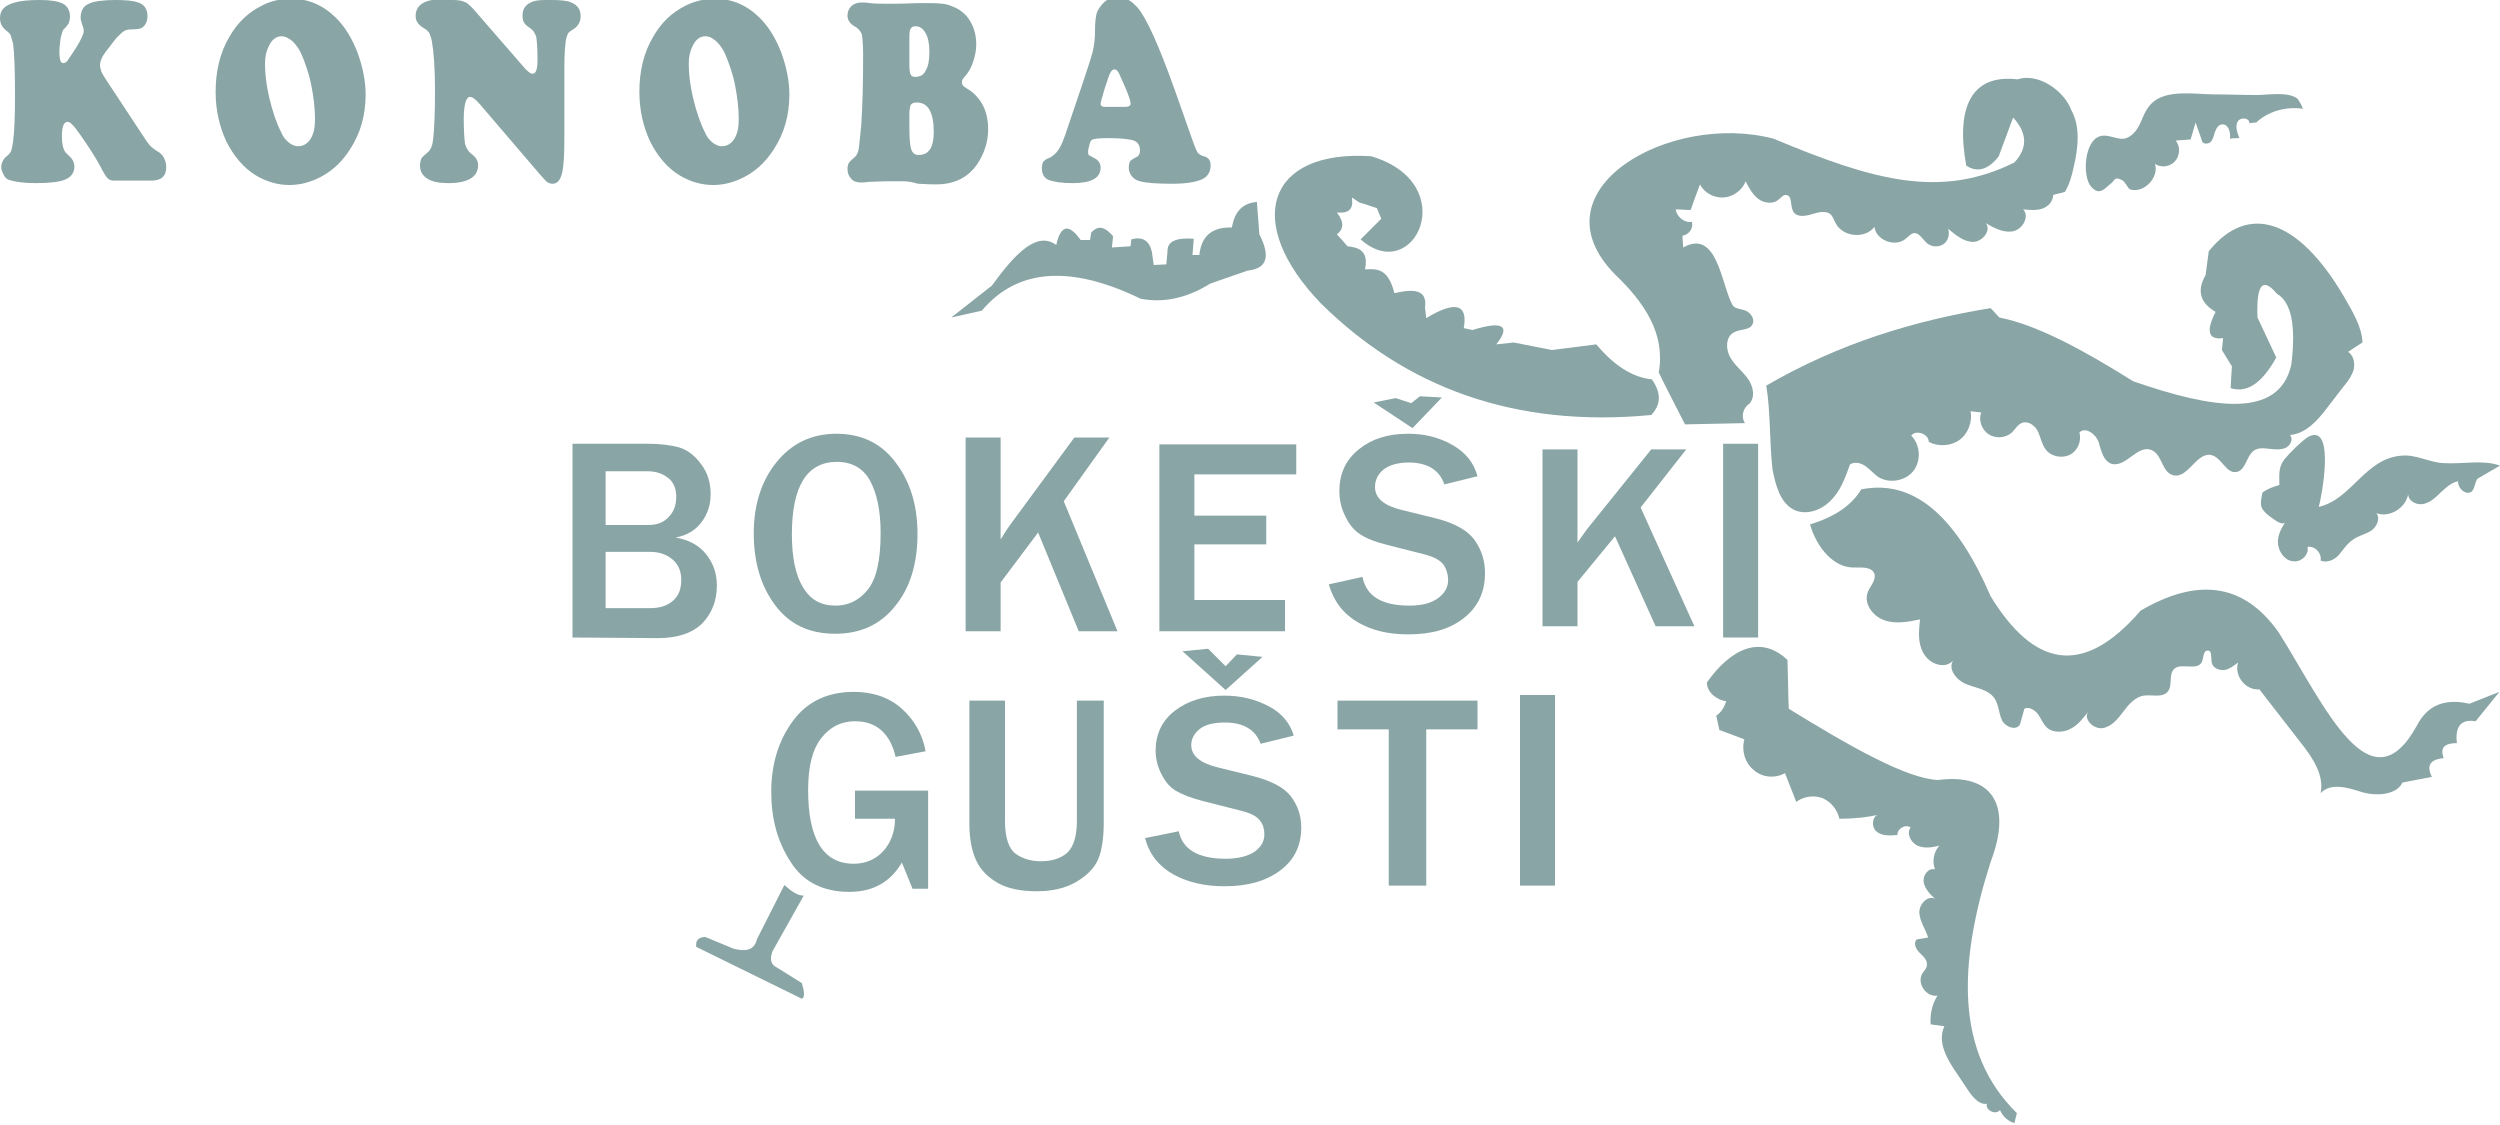
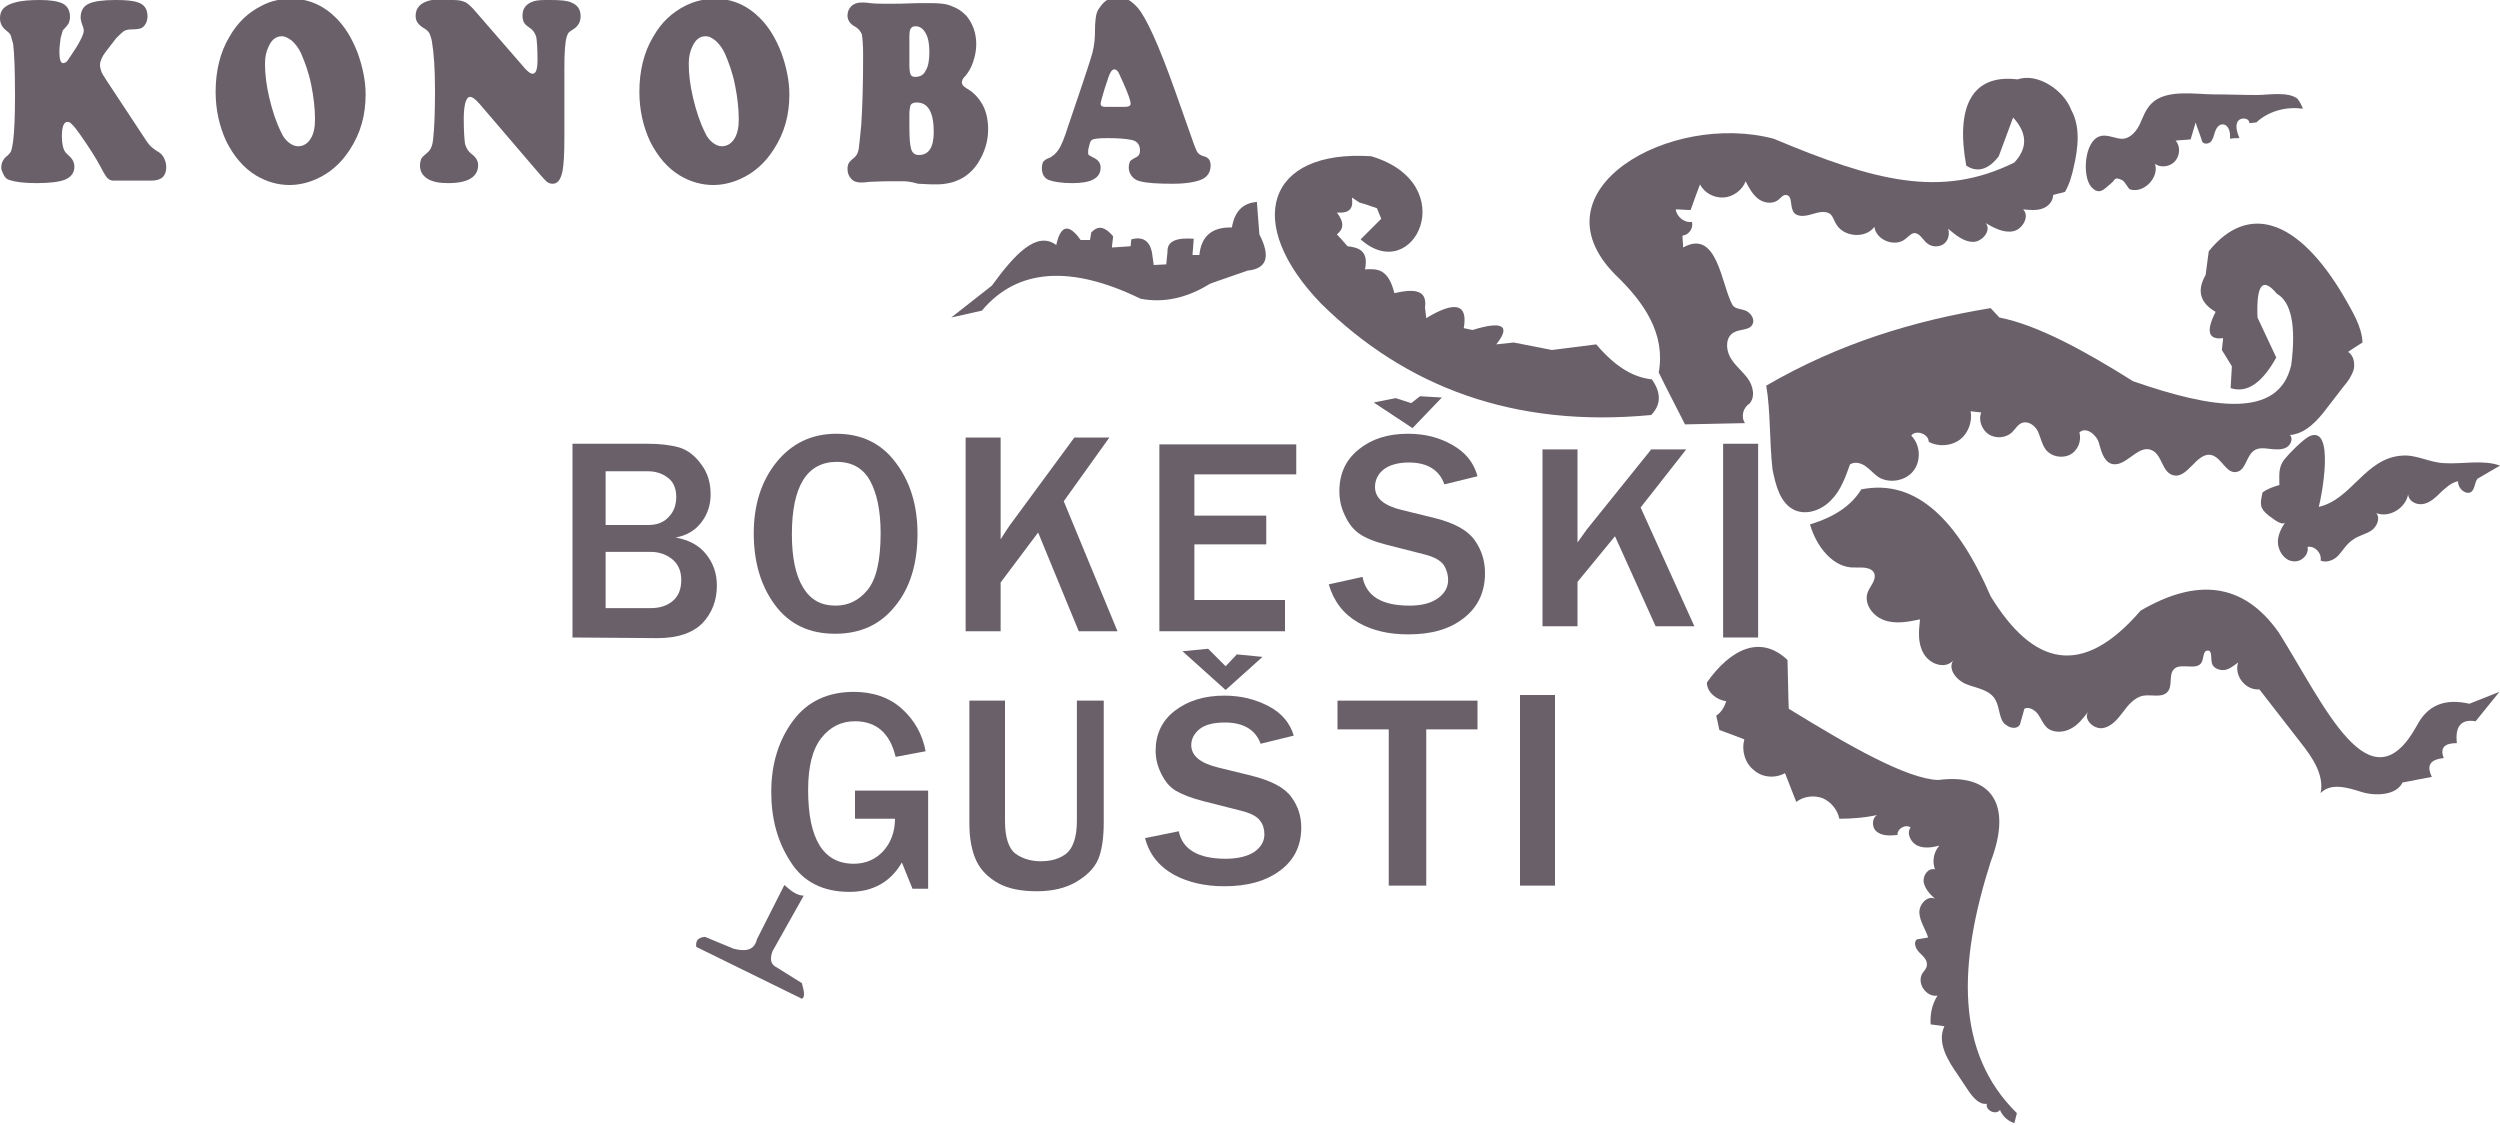
<svg xmlns="http://www.w3.org/2000/svg" version="1.1" id="Layer_2_1_" x="0px" y="0px" viewBox="0 0 400 180" style="enable-background:new 0 0 400 180;" xml:space="preserve">
  <style type="text/css">
	.st0{display:none;fill:#005084;}
- 	.st1{fill:#89A5A5;}
+ 	.st1{fill:#69606A;}
	.st2{display:none;}
- 	.st3{display:inline;fill:#89A5A5;}
+ 	.st3{display:inline;fill:#69606A;}
</style>
  <rect class="st0" width="400" height="180" />
  <g>
    <g>
      <g id="GUŠTI_6_">
        <path class="st1" d="M148.5,126.3v15.9H146l-1.7-4.2c-1.8,3.1-4.6,4.7-8.4,4.7c-4.2,0-7.4-1.6-9.4-4.8c-2.1-3.2-3.1-6.9-3.1-11.2     c0-4.5,1.2-8.3,3.5-11.4s5.6-4.6,9.7-4.6c3.1,0,5.7,0.9,7.7,2.7c2,1.8,3.3,4.1,3.8,6.8l-4.8,0.9c-0.9-3.8-3.1-5.7-6.5-5.7     c-2.2,0-4,0.9-5.4,2.7c-1.4,1.8-2.1,4.5-2.1,8.3c0,7.8,2.4,11.8,7.3,11.8c1.9,0,3.5-0.7,4.7-2s1.9-3.1,1.9-5.2h-6.4v-4.5h11.7     V126.3z" />
        <path class="st1" d="M176.6,112.2v19.3c0,2.6-0.3,4.6-0.9,6c-0.6,1.4-1.8,2.6-3.5,3.6s-3.8,1.5-6.3,1.5s-4.6-0.4-6.2-1.3     c-1.6-0.9-2.8-2.1-3.5-3.6s-1.1-3.5-1.1-5.9v-19.7h5.7v19.3c0,2.6,0.6,4.4,1.7,5.2c1.1,0.8,2.5,1.2,4,1.2c1.7,0,3.1-0.4,4.2-1.3     c1-0.9,1.6-2.6,1.6-5.1v-19.3h4.3V112.2z" />
        <path class="st1" d="M183.2,134.1l5.4-1.1c0.6,2.9,3.1,4.4,7.5,4.4c2,0,3.5-0.4,4.6-1.1c1.1-0.8,1.6-1.7,1.6-2.8     c0-0.8-0.2-1.6-0.7-2.2c-0.5-0.7-1.5-1.2-3.1-1.6l-5.9-1.5c-2-0.5-3.5-1.1-4.5-1.7s-1.7-1.5-2.3-2.7s-0.9-2.4-0.9-3.7     c0-2.6,1-4.8,3.1-6.4s4.7-2.4,7.9-2.4c2.7,0,5,0.6,7.1,1.7s3.4,2.7,4,4.7l-5.3,1.3c-0.8-2.2-2.7-3.4-5.7-3.4c-1.7,0-3.1,0.3-4,1     s-1.4,1.6-1.4,2.6c0,1.7,1.4,2.9,4.3,3.6l5.3,1.3c3.2,0.8,5.3,1.9,6.4,3.4c1.1,1.5,1.6,3.1,1.6,4.9c0,2.9-1.1,5.2-3.4,6.9     c-2.3,1.7-5.2,2.5-8.9,2.5c-3.1,0-5.7-0.6-8-1.8C185.4,138.6,183.9,136.7,183.2,134.1z M196.1,110.4l-6.9-6.2l4.1-0.4l2.8,2.8     l1.8-1.9l4.1,0.4L196.1,110.4z" />
        <path class="st1" d="M228.2,141.7h-6v-25H214v-4.6h22.4v4.6h-8.2V141.7z" />
        <path class="st1" d="M248.8,141.7h-5.6v-30.5h5.6V141.7z" />
      </g>
      <g id="BOKEŠKI_6_">
        <path class="st1" d="M91.6,102V71h12c2,0,3.7,0.2,5.1,0.6c1.3,0.4,2.5,1.3,3.5,2.7c1,1.3,1.5,2.9,1.5,4.8c0,1.7-0.5,3.2-1.5,4.5     s-2.4,2.1-4.1,2.4c2.2,0.4,3.8,1.3,4.9,2.7c1.1,1.4,1.7,3,1.7,5c0,2.4-0.8,4.4-2.3,6c-1.6,1.6-4,2.4-7.2,2.4L91.6,102L91.6,102z      M96.9,84h6.8c1.4,0,2.5-0.4,3.3-1.3c0.8-0.8,1.2-1.9,1.2-3.2c0-1.4-0.5-2.5-1.4-3.1c-0.9-0.7-2-1-3.2-1h-6.7     C96.9,75.4,96.9,84,96.9,84z M96.9,97.3h7.2c1.5,0,2.7-0.4,3.6-1.2c0.9-0.8,1.3-1.9,1.3-3.3c0-1.3-0.4-2.4-1.3-3.2     c-0.9-0.8-2.1-1.3-3.6-1.3h-7.2V97.3z" />
        <path class="st1" d="M133.6,101.4c-4.1,0-7.3-1.5-9.6-4.6c-2.3-3.1-3.4-6.9-3.4-11.5c0-4.5,1.2-8.3,3.6-11.3s5.6-4.6,9.6-4.6     s7.2,1.5,9.5,4.6c2.3,3,3.5,6.8,3.5,11.4c0,4.8-1.2,8.7-3.6,11.6C140.8,100,137.6,101.4,133.6,101.4z M133.7,96.9     c2,0,3.7-0.8,5.1-2.5c1.4-1.7,2.1-4.7,2.1-9.1c0-3.6-0.6-6.4-1.7-8.4c-1.1-2-2.9-3-5.3-3c-4.8,0-7.2,3.9-7.2,11.6     c0,3.7,0.6,6.6,1.8,8.5C129.7,96,131.4,96.9,133.7,96.9z" />
        <path class="st1" d="M178.8,101h-6.2l-6.5-15.8l-6,8v7.8h-5.6V70h5.6v16.3c0.7-1.1,1.2-1.9,1.5-2.3l10.3-14h5.6l-7.3,10.2     L178.8,101z" />
        <path class="st1" d="M205.6,101h-20.1V71.1h21.9v4.8h-16.3v6.6h11.5v4.6h-11.5V96h14.5L205.6,101L205.6,101z" />
        <path class="st1" d="M212.6,93.5l5.4-1.2c0.6,3.1,3.1,4.6,7.5,4.6c2,0,3.5-0.4,4.6-1.2c1.1-0.8,1.6-1.8,1.6-2.9     c0-0.8-0.2-1.6-0.7-2.4c-0.5-0.7-1.5-1.3-3.1-1.7l-5.9-1.5c-2-0.5-3.5-1.1-4.5-1.8c-1-0.7-1.7-1.6-2.3-2.9     c-0.6-1.2-0.9-2.5-0.9-3.9c0-2.8,1-5,3.1-6.7s4.7-2.5,7.9-2.5c2.7,0,5,0.6,7.1,1.8c2.1,1.2,3.4,2.8,4,5l-5.3,1.3     c-0.8-2.3-2.7-3.5-5.7-3.5c-1.7,0-3.1,0.4-4,1.1s-1.4,1.7-1.4,2.8c0,1.8,1.4,3,4.3,3.7l5.3,1.3c3.2,0.8,5.3,2,6.4,3.6     c1.1,1.6,1.6,3.3,1.6,5.2c0,3-1.1,5.4-3.4,7.2s-5.2,2.6-8.9,2.6c-3.1,0-5.7-0.6-8-1.9C214.9,98.2,213.4,96.2,212.6,93.5z" />
        <polyline class="st1" points="226,68.5 219.8,64.4 223.3,63.7 225.8,64.5 227.2,63.4 230.7,63.6 226,68.5    " />
        <path class="st1" d="M271.1,100.2h-6.2l-6.5-14.4l-6,7.3v7.1h-5.6V71.9h5.6v14.9c0.7-1,1.2-1.7,1.5-2.1l10.3-12.8h5.6l-7.3,9.3     L271.1,100.2z" />
        <path class="st1" d="M281.3,102h-5.6V71h5.6V102z" />
      </g>
      <g id="KONOBA_13_" class="st2">
        <path class="st3" d="M132.7,32.8h-5.3l-12.5-14.9c-0.5-0.6-0.8-0.9-0.9-1.1h-0.1v16.1h-3.8V0.2h3.8v15.3h0.1     c0.2-0.3,0.5-0.7,0.9-1.1L127,0.2h4.7l-13.9,15.6L132.7,32.8z" />
        <path class="st3" d="M150.1,33.4c-4.6,0-8.3-1.5-11.1-4.6s-4.2-7-4.2-11.9c0-5.2,1.4-9.4,4.2-12.6c2.8-3.1,6.7-4.7,11.5-4.7     c4.5,0,8.1,1.5,10.8,4.5s4.1,7,4.1,11.9c0,5.3-1.4,9.5-4.2,12.6C158.5,31.8,154.8,33.4,150.1,33.4z M150.3,3.1     c-3.4,0-6.2,1.2-8.3,3.7s-3.2,5.7-3.2,9.7s1,7.2,3.1,9.7c2.1,2.4,4.8,3.7,8.1,3.7c3.6,0,6.4-1.2,8.4-3.5c2.1-2.3,3.1-5.6,3.1-9.8     c0-4.3-1-7.6-3-10C156.6,4.3,153.8,3.1,150.3,3.1z" />
        <path class="st3" d="M198.1,32.8h-4.7l-16.7-26c-0.4-0.7-0.8-1.3-1-2h-0.1c0.1,0.7,0.2,2.2,0.2,4.5v23.6H172V0.2h4.9l16.3,25.6     c0.7,1.1,1.1,1.8,1.3,2.2h0.1c-0.2-0.9-0.2-2.5-0.2-4.8v-23h3.8v32.6H198.1z" />
        <path class="st3" d="M219.7,33.4c-4.6,0-8.3-1.5-11.1-4.6c-2.8-3-4.2-7-4.2-11.9c0-5.2,1.4-9.4,4.2-12.6     c2.8-3.1,6.7-4.7,11.5-4.7c4.5,0,8.1,1.5,10.8,4.5s4.1,7,4.1,11.9c0,5.3-1.4,9.5-4.2,12.6C228.2,31.8,224.4,33.4,219.7,33.4z      M220,3.1c-3.4,0-6.2,1.2-8.3,3.7s-3.2,5.7-3.2,9.7s1,7.2,3.1,9.7c2.1,2.4,4.8,3.7,8.1,3.7c3.6,0,6.4-1.2,8.4-3.5     c2.1-2.3,3.1-5.6,3.1-9.8c0-4.3-1-7.6-3-10C226.2,4.3,223.5,3.1,220,3.1z" />
-         <path class="st3" d="M241.6,32.8V0.2h9.2c2.8,0,5,0.7,6.7,2.1c1.6,1.4,2.5,3.2,2.5,5.4c0,1.8-0.5,3.5-1.5,4.8     c-1,1.4-2.4,2.3-4.1,2.9v0.1c2.2,0.3,3.9,1.1,5.3,2.5c1.3,1.4,2,3.2,2,5.5c0,2.8-1,5-3,6.8c-2,1.7-4.5,2.6-7.5,2.6L241.6,32.8     L241.6,32.8z M245.4,3.7v10.5h3.9c2.1,0,3.7-0.5,4.9-1.5s1.8-2.4,1.8-4.3c0-3.2-2.1-4.8-6.2-4.8h-4.4V3.7z M245.4,17.6v11.7h5.2     c2.2,0,4-0.5,5.2-1.6c1.2-1.1,1.8-2.5,1.8-4.4c0-3.8-2.6-5.8-7.8-5.8h-4.4V17.6z" />
+         <path class="st3" d="M241.6,32.8V0.2h9.2c2.8,0,5,0.7,6.7,2.1c1.6,1.4,2.5,3.2,2.5,5.4c0,1.8-0.5,3.5-1.5,4.8     c-1,1.4-2.4,2.3-4.1,2.9v0.1c2.2,0.3,3.9,1.1,5.3,2.5c1.3,1.4,2,3.2,2,5.5c0,2.8-1,5-3,6.8c-2,1.7-4.5,2.6-7.5,2.6L241.6,32.8     L241.6,32.8z M245.4,3.7v10.5h3.9c2.1,0,3.7-0.5,4.9-1.5s1.8-2.4,1.8-4.3c0-3.2-2.1-4.8-6.2-4.8h-4.4V3.7z M245.4,17.6v11.7h5.2     c2.2,0,4-0.5,5.2-1.6c1.2-1.1,1.8-2.5,1.8-4.4c0-3.8-2.6-5.8-7.8-5.8h-4.4L245.4,17.6L245.4,17.6z" />
        <path class="st3" d="M293.3,32.8h-4.2l-3.4-9.1h-13.8l-3.2,9.1h-4.2L277,0.2h3.9L293.3,32.8z M284.4,20.3l-5.1-13.9     c-0.2-0.5-0.3-1.2-0.5-2.2h-0.1c-0.1,0.9-0.3,1.7-0.5,2.2l-5,13.9H284.4z" />
      </g>
      <g id="HOBOTNICA_6_">
        <path class="st1" d="M152.2,50.8l4.9-1.1c5.7-6.8,14.3-7.3,25.4-1.9c3.7,0.7,7.4-0.1,11.1-2.4c1.6-0.6,3.5-1.2,6-2.1     c3-0.3,3.8-2.1,1.9-5.8l-0.4-5.2c-2,0.2-3.5,1.2-4,4.1c-3.2-0.1-4.9,1.4-5.2,4.4h-1.1l0.2-2.6c-2.6-0.2-4.3,0.3-4.2,2.1l-0.2,2     l-2,0.1l-0.3-2.1c-0.4-1.8-1.5-2.5-3.3-2l-0.1,1.1l-3,0.2l0.2-1.8c-1.2-1.4-2.3-1.9-3.5-0.6l-0.2,1.2h-1.5     c-1.9-2.7-3.2-2.4-3.9,0.8c-3.1-2.3-6.6,1.4-10.3,6.5L152.2,50.8z" />
        <path class="st1" d="M264.2,66.4c-22,2.1-39.3-4.5-52.8-17.8c-12.5-12.9-8.8-24.7,8-23.6c14.7,4.4,6.8,20.9-1.7,13.3L221,35     l-0.7-1.7c-0.4-0.1-2-0.7-2.8-0.9l-1.2-0.8c0.2,1.4,0,2.6-2.4,2.4c1.3,1.7,1,2.7,0,3.5c0.5,0.5,1,1.1,1.7,1.9     c1.9,0.2,3.4,0.8,2.8,3.7c1.9-0.1,3.7-0.2,4.7,3.8c3.1-0.7,5.3-0.6,4.9,2.3l0.2,1.7c4.6-2.8,6.7-2.3,6,1.6l1.4,0.3     c4.8-1.5,6.2-0.7,3.8,2.3l2.8-0.3l6.1,1.2l7.1-0.9c3.3,3.9,6.2,5.3,8.9,5.6C265.7,62.7,265.9,64.6,264.2,66.4z" />
        <g>
          <path class="st1" d="M279.2,67.7c-0.7-1-0.3-2.5,0.7-3.1c1-1.1,0.6-2.9-0.3-4.1s-2.1-2.1-2.8-3.4c-0.7-1.3-0.7-3.2,0.6-3.9      c1-0.6,2.5-0.3,3-1.3c0.4-0.8-0.2-1.7-0.9-2.1c-0.7-0.4-1.9-0.3-2.3-1c-1.8-3.2-2.4-12.3-7.9-9.2c0-0.6-0.1-1.2-0.1-1.9      c1-0.1,1.8-1.2,1.5-2.2c-1.2,0.2-2.4-0.8-2.6-2c0.8,0,1.6,0.1,2.4,0.1c0.5-1.4,1-2.8,1.5-4.1c0.7,1.4,2.3,2.2,3.8,2.1      s3-1.2,3.5-2.6c0.5,1,1.1,2.1,2,2.8s2.3,0.9,3.2,0.2c0.4-0.3,0.8-0.9,1.3-0.8c1,0.1,0.6,1.7,1.1,2.6c0.5,1,1.9,0.8,2.9,0.5      s2.3-0.7,3.1,0c0.4,0.4,0.5,0.9,0.8,1.4c1.1,2.2,4.7,2.6,6.2,0.6c0.3,2.2,3.4,3.3,5,1.9c0.4-0.3,0.8-0.8,1.3-0.9      c0.9-0.1,1.4,1,2.1,1.6s1.8,0.7,2.6,0.2s1.1-1.6,0.8-2.5c1.2,1,2.5,2.1,4,2.1s3-1.9,2-3c1.4,0.8,2.9,1.6,4.4,1.3      s2.7-2.4,1.6-3.5c1,0.1,2.1,0.2,3-0.1c1-0.3,1.8-1.2,1.8-2.2c0.6-0.2,1.3-0.3,1.9-0.5c0.7-1.2,1.1-2.6,1.4-4      c0.7-3,1.1-6.4-0.4-9.1c-1.2-3.2-5.4-6-8.6-4.9c-7.4-0.9-9.9,4.5-8.2,13.8c1.8,1.2,3.6,0.6,5.2-1.5l2.3-6.2      c2,2.2,2.6,4.6,0.2,7.2c-11.7,5.8-22.3,3-38.5-3.8c-16.6-4.4-38.7,8.2-25.4,21.7c4.7,4.5,8.1,9.5,7,15.7      c1.2,2.5,2.7,5.3,4.2,8.3L279.2,67.7z" />
        </g>
        <g>
          <path class="st1" d="M282.6,61.7c11.7-6.8,23.7-10.4,35.9-12.4l1.4,1.5c6.1,1.2,13.6,5.3,21.4,10.2c12.7,4.4,23.3,6.1,25.3-2.6      c0.8-6.3,0-10.1-2.3-11.4c-2.4-2.9-3.3-1.2-3.1,3.8l3,6.4c-2.1,3.8-4.5,5.8-7.3,4.9l0.2-3.5l-1.6-2.6l0.2-1.9      c-2.2,0.3-2.9-0.9-1.2-4.2c-2.4-1.4-3.1-3.3-1.6-5.9l0.5-3.8c6.3-7.8,14.3-5.2,21.6,7.2c1.3,2.3,2.9,4.8,3,7.4      c-0.8,0.5-1.6,1-2.3,1.5c0.9,0.6,1.1,1.8,0.9,2.8c-0.3,1-0.9,1.9-1.6,2.7c-0.9,1.2-1.8,2.3-2.7,3.5c-1.5,2-3.4,4.1-5.9,4.3      c0.6,0.7,0,1.8-0.8,2.1c-0.8,0.3-1.7,0.2-2.6,0.1s-1.8-0.2-2.5,0.4c-1.1,0.9-1.2,3-2.6,3.3c-1.7,0.4-2.4-2.3-4.1-2.7      c-2.4-0.5-3.8,4-6.2,3.2c-1.7-0.5-1.7-3.4-3.4-4c-2.2-0.9-4.1,2.9-6.4,2.2c-1.3-0.5-1.6-2.1-2-3.4s-2.1-2.6-3.1-1.6      c0.4,1.4-0.3,3-1.6,3.6c-1.3,0.6-3,0.2-3.8-0.9c-0.6-0.8-0.8-1.9-1.2-2.8s-1.4-1.7-2.4-1.5c-0.8,0.2-1.2,1-1.8,1.6      c-1,0.9-2.6,1-3.7,0.3s-1.7-2.3-1.2-3.5c-0.6-0.1-1.1-0.1-1.7-0.2c0.3,1.7-0.4,3.6-1.8,4.6s-3.4,1.1-4.9,0.3c0-1.3-2.1-2-2.8-1      c1.5,1.5,1.6,4.1,0.3,5.7s-3.9,2-5.6,0.9c-0.7-0.5-1.3-1.2-2-1.7s-1.7-0.8-2.5-0.3c-0.7,2-1.5,4.2-3,5.7      c-1.5,1.6-3.9,2.5-5.9,1.6c-2.3-1.1-3-4-3.5-6.5C283.1,70.7,283.3,65.8,282.6,61.7z" />
        </g>
        <path class="st1" d="M336,21.8c1.2-0.4,2.5,0.5,3.8,0.4c1.2-0.2,2.1-1.3,2.6-2.4s0.9-2.3,1.8-3.2c2.3-2.4,7.1-1.5,10-1.5     c2.3,0,4.6,0.1,6.9,0.1c1.8,0,5-0.6,6.5,0.6c0.2,0.2,1,1.6,0.8,1.6c-2.6-0.4-5.5,0.4-7.4,2.2c-0.4,0-0.7,0.1-1.1,0.1     c0-0.9-1.5-1-1.9-0.2s0,1.8,0.3,2.6c-0.5,0-1,0-1.5,0.1c0.1-1-0.2-2.3-1.2-2.3c-0.6,0-1,0.6-1.2,1.2s-0.3,1.2-0.7,1.6     s-1.3,0.4-1.4-0.2c-0.3-1-0.7-1.9-1-2.9c-0.3,0.9-0.5,1.8-0.8,2.7c-0.8,0.1-1.6,0.1-2.4,0.2c0.8,0.9,0.7,2.4-0.1,3.3     c-0.8,0.9-2.3,1.1-3.2,0.4c0.7,2.2-1.8,4.8-4,4.1c-0.3-0.1-0.8-1.3-1.3-1.5c-1.3-0.6-1,0-1.8,0.6c-1.1,0.9-1.8,1.9-3.1,0.5     C333.1,28.2,333.5,22.5,336,21.8z" />
        <g>
          <path class="st1" d="M371,81.1c5.3-1.2,7.4-7.8,13.3-8.2c2.3-0.2,4.4,1.1,6.7,1.2c2.9,0.2,6.3-0.6,9,0.4c0,0-3.3,1.9-3.6,2.1      c-0.5,0.6-0.4,1.9-1.2,2.2c-1,0.3-2-0.9-1.9-1.8c-1.1,0.2-1.9,1-2.7,1.7c-0.8,0.8-1.6,1.6-2.7,1.9s-2.5-0.3-2.6-1.5      c-0.4,2.2-3,3.8-5.1,3c0.7,0.8,0.1,2.2-0.8,2.8c-0.9,0.6-2.1,0.8-3,1.5c-0.9,0.6-1.5,1.6-2.2,2.4s-1.9,1.3-2.9,0.9      c0.2-1.2-0.9-2.4-2.1-2.2c0.3,1.2-1,2.5-2.3,2.3c-1.3-0.1-2.2-1.4-2.4-2.6c-0.2-1.3,0.4-2.5,1.1-3.6c-0.6,0.6-2.1-0.8-2.6-1.1      c-1.5-1.2-1.4-1.8-1-3.7c0.8-0.6,1.7-0.9,2.7-1.2c0-1.6-0.2-2.8,0.8-4.1c0.8-1,3-3.2,4-3.7C373.7,67.9,371.4,79.8,371,81.1z" />
        </g>
        <g>
          <path class="st1" d="M289.6,83.9c4-1.2,6.7-3.1,8.2-5.6c9-1.8,15.6,5.3,20.7,17.1c6.8,11.1,14.6,13.2,24,2.3      c8.9-5.2,16.4-4.6,22.1,3.5c7.3,11.6,14.6,28.5,22.1,14.9c1.7-3.3,4.5-4.4,8.4-3.5l4.8-1.9l-3.8,4.7c-2.4-0.4-3.3,0.9-3,3.5      c-1.8,0-2.8,0.6-2.1,2.4c-2.2,0.2-2.8,1.2-1.9,3l-4.7,0.9c-1,2.1-4.4,2.2-6.6,1.5s-4.9-1.5-6.5,0.2c0.6-2.9-1.3-5.7-3.2-8.1      c-2.2-2.8-4.4-5.7-6.6-8.5c-2.2,0.2-4.1-2.2-3.4-4.3c-0.7,0.5-1.4,1.1-2.2,1.2c-0.8,0.1-1.8-0.3-2-1.1c-0.2-0.8,0.1-2.1-0.7-2      c-0.7,0-0.6,1.1-0.9,1.8c-0.7,1.5-3.3,0.1-4.4,1.1c-1,0.9-0.2,2.7-1.1,3.7s-2.5,0.4-3.8,0.6c-1.4,0.2-2.5,1.5-3.3,2.6      c-0.9,1.2-1.9,2.4-3.3,2.6s-3.1-1.4-2.3-2.6c-0.8,1-1.6,2.1-2.8,2.7c-1.1,0.6-2.7,0.7-3.7-0.1c-0.7-0.6-1-1.5-1.5-2.2      s-1.5-1.3-2.2-0.9c-0.2,0.8-0.5,1.7-0.7,2.5c-0.6,1.1-2.4,0.4-2.9-0.7s-0.5-2.5-1.2-3.5c-1-1.4-2.9-1.6-4.4-2.2      c-1.6-0.6-3.1-2.4-2.2-3.8c-1.3,1.4-3.7,0.6-4.7-1.1s-0.8-3.6-0.6-5.5c-1.9,0.4-4,0.8-5.8,0.1c-1.9-0.7-3.3-2.8-2.5-4.6      c0.4-0.9,1.3-1.8,1-2.8c-0.4-1.1-1.9-1-3-1C293.3,91,290.6,87.4,289.6,83.9z" />
        </g>
        <path class="st1" d="M322.3,179.7c-1-0.3-1.9-1.1-2.3-2.1c-0.7,0.9-2.4,0-2.1-1c-1.2,0.2-2.2-1-2.9-2c-0.6-0.9-1.2-1.8-1.8-2.7     c-1.6-2.3-3.3-5.1-2.1-7.7c-0.7-0.1-1.5-0.2-2.2-0.3c-0.1-1.6,0.2-3.2,1.1-4.6c-1.8,0.3-3.4-2-2.4-3.6c0.3-0.4,0.7-0.8,0.7-1.3     c0.1-0.8-0.6-1.4-1.2-2s-1-1.6-0.4-2.1c0.6-0.1,1.2-0.2,1.8-0.3c-0.4-1.3-1.3-2.5-1.4-3.9s1.3-2.9,2.5-2.3     c-0.8-0.7-1.6-1.6-1.8-2.6c-0.2-1.1,0.7-2.4,1.8-2.1c-0.5-1.3-0.2-2.8,0.7-3.8c-1.2,0.3-2.4,0.5-3.5,0s-1.8-2-1.1-2.9     c-0.8-0.6-2.2,0.2-2.1,1.2c-1.2,0.1-2.5,0.2-3.4-0.6s-0.6-2.7,0.6-2.7c-2.1,0.5-4.3,0.7-6.5,0.7c-0.3-1.4-1.3-2.7-2.7-3.3     c-1.4-0.5-3-0.3-4.2,0.6c-0.6-1.5-1.2-3.1-1.8-4.6c-1.6,0.9-3.7,0.7-5-0.5c-1.4-1.1-2-3.1-1.5-4.9c-1.3-0.5-2.6-1-4-1.5     c-0.2-0.8-0.3-1.5-0.5-2.3c0.8-0.5,1.3-1.4,1.6-2.3c-1.5-0.2-3.1-1.4-3.1-3c3.8-5.4,8.6-7.7,12.9-3.6c0.1,3,0.1,5.6,0.2,7.8     c9.9,6.1,18.9,11.2,23.9,11.4c8.4-1.1,12,3.7,8.4,13.1c-5.2,16.3-5.7,30.5,4.2,40.2" />
        <path class="st1" d="M128.3,159.8l-16.9-8.3c-0.1-0.8,0.1-1.5,1.4-1.6l4.6,1.9c2,0.5,3.3,0.2,3.7-1.5l4.4-8.7     c1,0.9,2,1.7,3.1,1.7l-5,8.9c-0.4,1.1-0.4,2.1,0.7,2.6l4,2.5C128.7,158.7,128.8,159.6,128.3,159.8z" />
      </g>
      <g id="KONOBA_12_">
        <path class="st1" d="M18.6,6.1l-1.7,2.2C16.3,9.1,16,9.8,16,10.4c0,0.3,0.1,0.7,0.2,1s0.4,0.8,0.8,1.4l6,9.1     c0.5,0.8,0.9,1.3,1.1,1.5s0.5,0.4,0.9,0.7c0.6,0.3,1,0.7,1.2,1.1s0.4,0.9,0.4,1.5c0,1.5-0.8,2.2-2.4,2.2h-6c-0.4,0-0.7-0.1-1-0.4     c-0.2-0.2-0.6-0.8-1.1-1.8c-0.8-1.5-1.9-3.2-3.3-5.2c-0.6-0.8-1-1.4-1.3-1.6c-0.2-0.3-0.5-0.4-0.7-0.4c-0.6,0-0.9,0.8-0.9,2.3     c0,1.2,0.2,2.1,0.6,2.6c0.1,0.1,0.2,0.2,0.5,0.5c0.6,0.5,0.9,1.1,0.9,1.8c0,0.9-0.5,1.6-1.4,2S8,29.3,5.8,29.3     c-2,0-3.4-0.2-4.3-0.5c-0.4-0.1-0.7-0.4-0.9-0.8s-0.4-0.8-0.4-1.2c0-0.7,0.3-1.4,1-1.9c0.3-0.3,0.5-0.5,0.6-0.8s0.2-0.8,0.3-1.5     c0.2-1.6,0.3-4,0.3-7.3c0-3.9-0.1-6.7-0.3-8.3C1.9,6.4,1.8,5.9,1.7,5.6C1.5,5.3,1.3,5.1,0.9,4.8C0.3,4.3,0,3.7,0,2.9     c0-0.7,0.2-1.2,0.6-1.6s1-0.7,1.8-0.9c1-0.3,2.4-0.4,4-0.4c1.7,0,2.9,0.2,3.7,0.6c0.7,0.4,1.1,1.1,1.1,2.1c0,0.4-0.1,0.7-0.2,1     c-0.1,0.2-0.4,0.6-0.9,1.1C10,4.9,9.9,5.4,9.7,6.1C9.6,6.9,9.5,7.6,9.5,8.3c0,1.2,0.2,1.8,0.6,1.8c0.2,0,0.5-0.1,0.7-0.4     c0.2-0.3,0.7-1,1.4-2.1c0.8-1.3,1.2-2.2,1.2-2.7c0-0.3-0.1-0.6-0.3-1.1c-0.1-0.3-0.2-0.7-0.2-1c0-1,0.4-1.8,1.3-2.2     C15,0.2,16.5,0,18.5,0c1.6,0,2.8,0.1,3.6,0.4c1,0.3,1.5,1.1,1.5,2.2c0,0.4-0.1,0.9-0.3,1.2c-0.2,0.4-0.5,0.6-0.7,0.7     s-0.7,0.2-1.5,0.2c-0.6,0-1,0.1-1.3,0.3C19.5,5.2,19.1,5.6,18.6,6.1z" />
        <path class="st1" d="M46.6-0.2c2.7,0,5.1,1,7.2,3.1c1.4,1.4,2.5,3.2,3.4,5.5c0.8,2.2,1.3,4.5,1.3,6.7c0,3.3-0.8,6.2-2.5,8.8     c-1.4,2.2-3.2,3.8-5.5,4.8c-1.4,0.6-2.8,0.9-4.2,0.9c-1.8,0-3.6-0.5-5.3-1.5c-2-1.2-3.6-3.1-4.8-5.5c-1.1-2.4-1.7-5-1.7-7.9     c0-3.3,0.7-6.3,2.2-8.8c1.3-2.3,3-3.9,5.2-5C43.2,0.2,44.8-0.2,46.6-0.2z M45.1,5.8c-0.9,0-1.6,0.5-2.1,1.6     c-0.4,0.8-0.6,1.7-0.6,2.8c0,1.6,0.2,3.4,0.7,5.5s1.1,3.9,1.9,5.5c0.3,0.7,0.7,1.2,1.2,1.6s1,0.6,1.5,0.6c0.8,0,1.5-0.4,2-1.2     c0.5-0.8,0.7-1.8,0.7-3.1c0-1.7-0.2-3.5-0.6-5.5c-0.4-2-1-3.6-1.6-5c-0.4-0.9-0.9-1.5-1.4-2C46.2,6.1,45.6,5.8,45.1,5.8z" />
        <path class="st1" d="M75.7,1.4l7.9,9.1c0.7,0.9,1.3,1.3,1.6,1.3c0.6,0,0.8-0.8,0.8-2.3c0-1.8-0.1-3-0.2-3.6     c-0.2-0.6-0.5-1.1-1-1.4c-0.4-0.3-0.7-0.5-0.9-0.8c-0.2-0.3-0.3-0.7-0.3-1.2c0-1.2,0.6-1.9,1.8-2.3C86,0,86.9,0,88.1,0     c1.6,0,2.7,0.1,3.3,0.4c1,0.4,1.5,1.1,1.5,2.2c0,0.9-0.4,1.6-1.2,2.1C91.4,4.9,91.2,5,91,5.2c-0.1,0.1-0.2,0.3-0.3,0.6     c-0.3,0.9-0.4,2.7-0.4,5.2v6.8c0,1,0,2.5,0,4.3c0,2.5-0.1,4.2-0.3,5.3c-0.3,1.4-0.8,2-1.6,2c-0.3,0-0.6-0.1-0.9-0.3     c-0.2-0.2-0.6-0.6-1.2-1.3l-9.5-11.1c-0.7-0.8-1.2-1.2-1.6-1.2c-0.6,0-1,1.2-1,3.5c0,1.9,0.1,3.3,0.2,4c0.2,0.7,0.5,1.2,1,1.6     c0.7,0.5,1.1,1.1,1.1,1.8c0,1.9-1.6,2.9-4.8,2.9c-1.4,0-2.5-0.2-3.3-0.7s-1.2-1.2-1.2-2.1c0-0.5,0.1-0.8,0.2-1.1     c0.1-0.2,0.5-0.6,1-1s0.8-1.1,0.9-2.1c0.2-1.8,0.3-4.4,0.3-7.8c0-3.6-0.2-6.2-0.5-7.9c-0.1-0.6-0.3-1-0.4-1.3     c-0.2-0.3-0.5-0.6-0.9-0.8c-0.5-0.3-0.8-0.6-1-0.9S66.5,3,66.5,2.5c0-1.3,0.9-2.2,2.6-2.5c0.8,0,1.8,0,3.3,0     c0.9,0,1.5,0.1,1.9,0.3C74.7,0.4,75.1,0.8,75.7,1.4z" />
        <path class="st1" d="M114.4-0.2c2.7,0,5.1,1,7.2,3.1c1.4,1.4,2.5,3.2,3.4,5.5c0.8,2.2,1.3,4.5,1.3,6.7c0,3.3-0.8,6.2-2.5,8.8     c-1.4,2.2-3.2,3.8-5.5,4.8c-1.4,0.6-2.8,0.9-4.2,0.9c-1.8,0-3.6-0.5-5.3-1.5c-2-1.2-3.6-3.1-4.8-5.5c-1.1-2.4-1.7-5-1.7-7.9     c0-3.3,0.7-6.3,2.2-8.8c1.3-2.3,3-3.9,5.2-5C111.1,0.2,112.7-0.2,114.4-0.2z M112.9,5.8c-0.9,0-1.6,0.5-2.1,1.6     c-0.4,0.8-0.6,1.7-0.6,2.8c0,1.6,0.2,3.4,0.7,5.5s1.1,3.9,1.9,5.5c0.3,0.7,0.7,1.2,1.2,1.6s1,0.6,1.5,0.6c0.8,0,1.5-0.4,2-1.2     c0.5-0.8,0.7-1.8,0.7-3.1c0-1.7-0.2-3.5-0.6-5.5s-1-3.6-1.6-5c-0.4-0.9-0.9-1.5-1.4-2C114,6.1,113.5,5.8,112.9,5.8z" />
        <path class="st1" d="M144.4,29h-2.1c-1.5,0-2.6,0.1-3.3,0.1c-0.6,0.1-1.1,0.1-1.3,0.1c-0.6,0-1.2-0.2-1.5-0.6     c-0.4-0.4-0.6-0.9-0.6-1.6c0-0.4,0.1-0.7,0.2-0.9c0.1-0.2,0.5-0.6,1-1c0.3-0.3,0.5-0.7,0.6-1.3c0.1-0.6,0.2-1.9,0.4-3.8     c0.2-3,0.3-6.8,0.3-11.2c0-1.6-0.1-2.7-0.2-3.3c-0.2-0.5-0.6-1-1.2-1.3c-0.7-0.4-1.1-1-1.1-1.7c0-0.6,0.2-1.1,0.6-1.5     c0.4-0.4,1-0.6,1.6-0.6c0.4,0,0.8,0,1.4,0.1c0.9,0.1,1.9,0.1,3,0.1c0.8,0,2.4,0,4.7-0.1c0.7,0,1.4,0,2,0c1.4,0,2.6,0.1,3.4,0.5     c0.9,0.3,1.6,0.8,2.3,1.5c1,1.2,1.6,2.7,1.6,4.6c0,1-0.2,1.9-0.5,2.8c-0.3,0.9-0.7,1.6-1.2,2.2c-0.4,0.4-0.6,0.7-0.6,1.1     c0,0.3,0.2,0.6,0.7,0.9c0.9,0.5,1.7,1.2,2.4,2.3s1.1,2.5,1.1,4.3c0,2-0.6,3.8-1.7,5.5c-1.5,2.2-3.7,3.3-6.6,3.3     c-0.4,0-1.4,0-2.9-0.1C145.6,29,144.7,29,144.4,29z M145.5,6.2v4.3c0,0.7,0.1,1.2,0.2,1.4c0.1,0.3,0.4,0.4,0.7,0.4     c0.8,0,1.4-0.3,1.7-1c0.4-0.6,0.6-1.6,0.6-3c0-1.3-0.2-2.3-0.6-3c-0.4-0.7-0.9-1.1-1.6-1.1c-0.4,0-0.6,0.1-0.8,0.4     S145.5,5.5,145.5,6.2z M145.5,18.3v2c0,1.8,0.1,3,0.3,3.6s0.6,0.9,1.2,0.9c1.6,0,2.4-1.2,2.4-3.7c0-3.1-0.9-4.7-2.7-4.7     c-0.5,0-0.8,0.1-1,0.4C145.6,17.1,145.5,17.6,145.5,18.3z" />
        <path class="st1" d="M188,14.5l3,8.5c0.3,0.8,0.5,1.3,0.7,1.5s0.5,0.4,0.9,0.5c0.8,0.2,1.1,0.7,1.1,1.5c0,1-0.5,1.8-1.4,2.2     c-0.9,0.4-2.5,0.7-4.6,0.7c-2.4,0-4.2-0.1-5.3-0.4c-0.5-0.1-1-0.4-1.3-0.8s-0.5-0.8-0.5-1.4c0-0.4,0.1-0.7,0.2-1     c0.2-0.2,0.5-0.4,0.9-0.6c0.5-0.2,0.7-0.6,0.7-1.1c0-0.9-0.4-1.5-1.3-1.7c-0.9-0.2-2.2-0.3-3.9-0.3c-1.4,0-2.3,0.1-2.5,0.3     c-0.2,0.1-0.3,0.4-0.4,0.8c-0.1,0.4-0.2,0.7-0.2,1s0,0.5,0.1,0.6s0.4,0.2,0.9,0.5c0.6,0.3,1,0.8,1,1.5c0,1.7-1.5,2.5-4.5,2.5     c-1.7,0-3-0.2-3.8-0.5c-0.7-0.3-1.1-0.9-1.1-1.9c0-0.4,0.1-0.8,0.2-1c0.2-0.2,0.5-0.5,0.9-0.6c0.7-0.3,1.2-0.8,1.6-1.4     c0.4-0.6,0.9-1.8,1.5-3.7l2.2-6.5c0.8-2.4,1.4-4.2,1.7-5.3c0.3-1.2,0.4-2.3,0.4-3.5s0.1-2,0.2-2.5c0.1-0.5,0.3-0.9,0.7-1.4     c0.7-1,1.7-1.5,2.8-1.5s2.1,0.6,3.1,1.7C183.4,2.8,185.4,7.2,188,14.5z M176.9,17.1h3.1c0.6,0,0.9-0.2,0.9-0.5     c0-0.5-0.4-1.6-1.2-3.4c-0.4-0.8-0.6-1.4-0.8-1.7s-0.4-0.4-0.6-0.4c-0.4,0-0.7,0.5-1,1.4c0,0.1-0.2,0.6-0.5,1.5     c-0.4,1.4-0.7,2.3-0.7,2.6C176.1,17,176.4,17.1,176.9,17.1z" />
      </g>
    </g>
  </g>
</svg>
